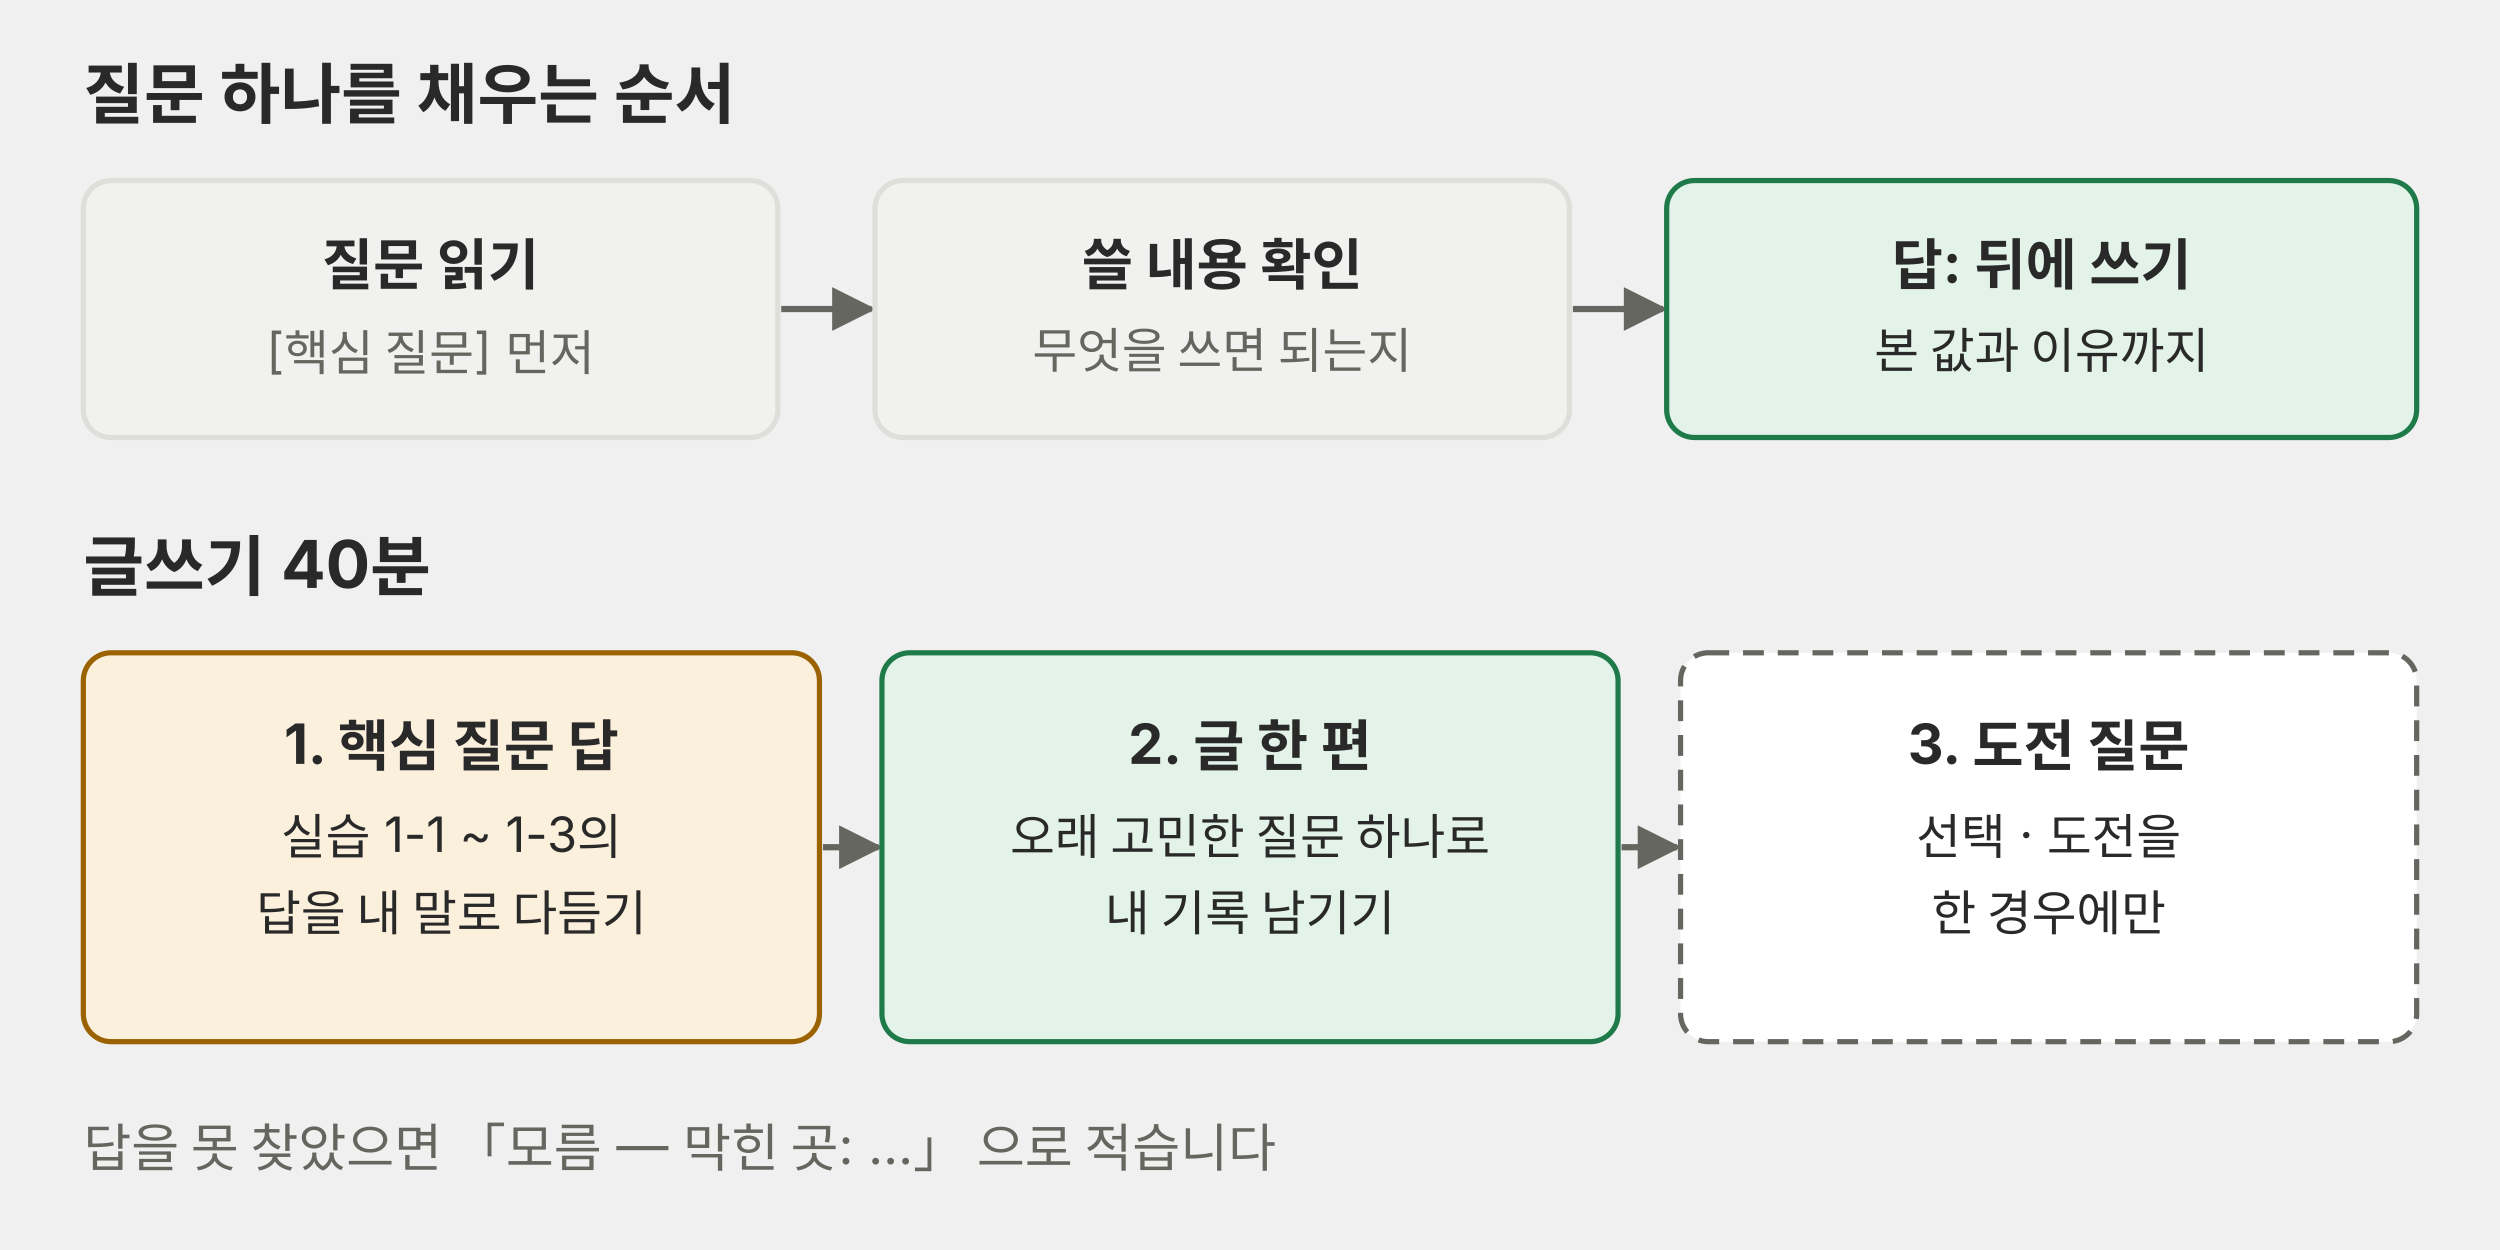
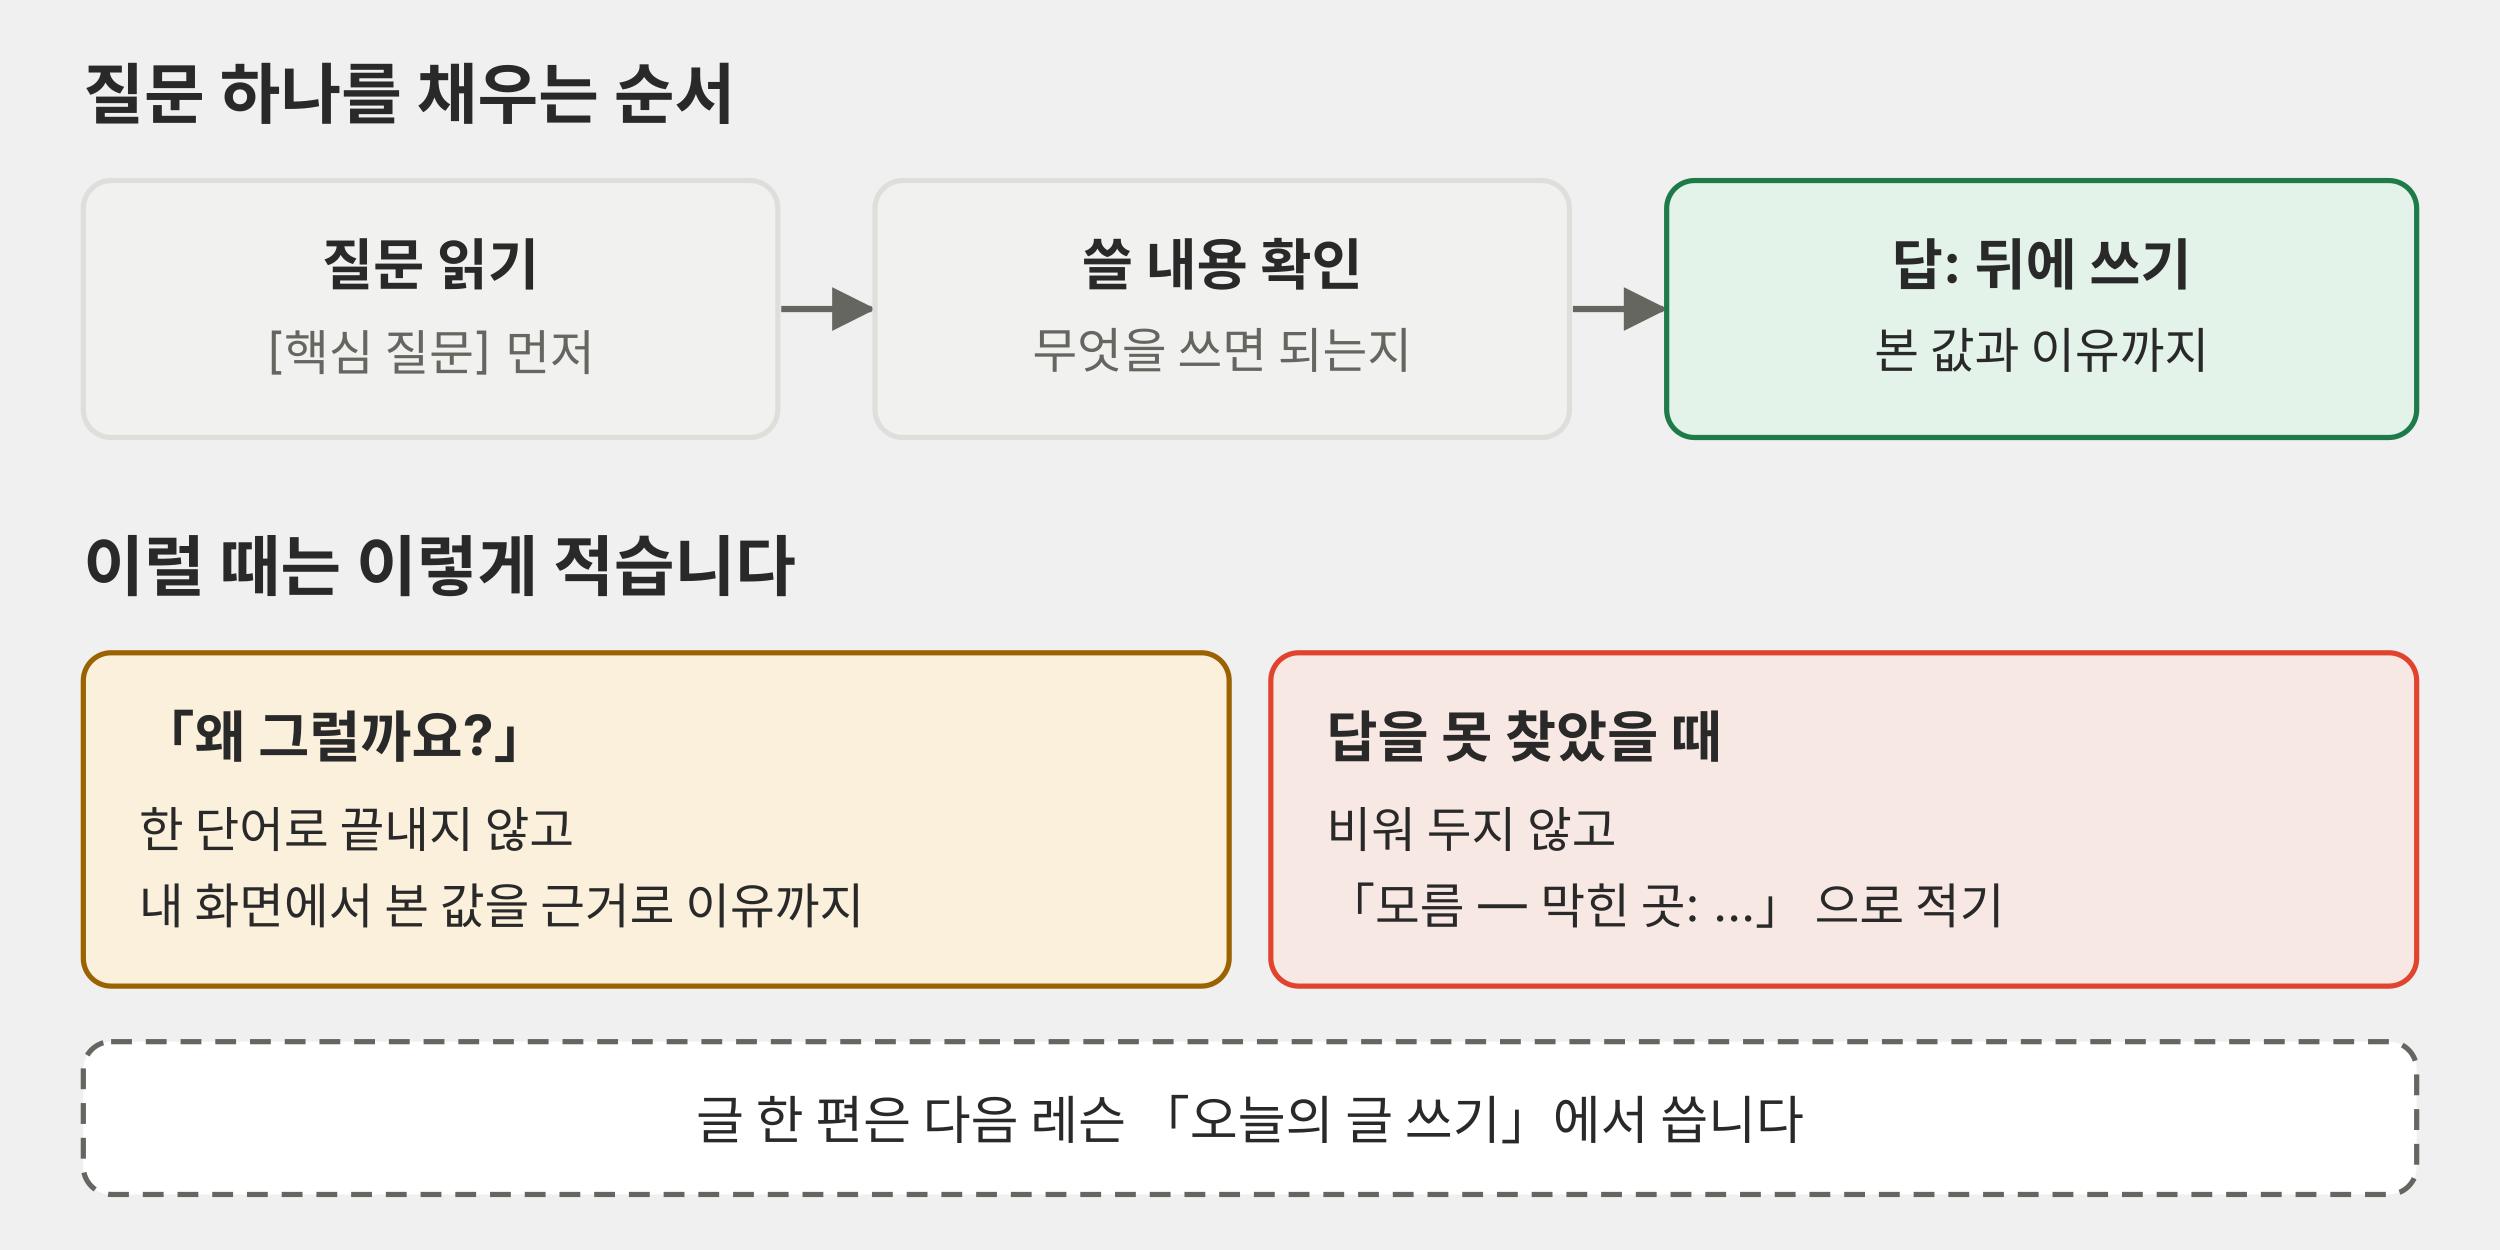
<svg xmlns="http://www.w3.org/2000/svg" viewBox="0 0 720 360" role="img">
  <defs>
    <marker id="a-p02" viewBox="0 0 10 10" refX="9" refY="5" markerWidth="7" markerHeight="7" orient="auto-start-reverse">
      <path d="M0,0 L10,5 L0,10 z" fill="#666660" />
    </marker>
  </defs>
  <g font-family="Pretendard, 'Noto Sans KR', -apple-system, 'Segoe UI', sans-serif" fill="#292929">
    <text x="24" y="34" font-size="19" font-weight="700">질문 하나를 채우는 순서</text>
    <rect x="24" y="52" width="200" height="74" rx="8" fill="#f1f1ef" stroke="#dededb" stroke-width="1.5" />
    <text x="124" y="82" font-size="16" text-anchor="middle" font-weight="700">질문 읽기</text>
    <text x="124" y="106" font-size="14" text-anchor="middle" fill="#666660">[핵심 질문] 먼저</text>
    <polyline points="225,89 251,89" fill="none" stroke="#666660" stroke-width="1.8" marker-end="url(#a-p02)" />
    <rect x="252" y="52" width="200" height="74" rx="8" fill="#f1f1ef" stroke="#dededb" stroke-width="1.5" />
    <text x="352" y="82" font-size="16" text-anchor="middle" font-weight="700">쓸 내용 확인</text>
    <text x="352" y="106" font-size="14" text-anchor="middle" fill="#666660">무엇을 쓰면 되는지</text>
    <polyline points="453,89 479,89" fill="none" stroke="#666660" stroke-width="1.8" marker-end="url(#a-p02)" />
    <rect x="480" y="52" width="216" height="74" rx="8" fill="#e4f3ea" stroke="#1f7a4a" stroke-width="1.5" />
    <text x="588" y="82" font-size="16" text-anchor="middle" font-weight="700">답: 뒤에 쓰기</text>
    <text x="588" y="106" font-size="14" text-anchor="middle">본 값과 이유까지</text>
-     <text x="24" y="170" font-size="19" font-weight="700">글쓰기 40분</text>
-     <rect x="24" y="188" width="212" height="112" rx="8" fill="#fbf0dc" stroke="#9a6200" stroke-width="1.5" />
-     <text x="130" y="220" font-size="16" text-anchor="middle" font-weight="700">1. 핵심 질문 답</text>
-     <text x="130" y="246" font-size="14" text-anchor="middle">실습 1-1 ~ 1-3의</text>
-     <text x="130" y="268" font-size="14" text-anchor="middle">답을 내 말로 다듬기</text>
-     <polyline points="237,244 253,244" fill="none" stroke="#666660" stroke-width="1.8" marker-end="url(#a-p02)" />
-     <rect x="254" y="188" width="212" height="112" rx="8" fill="#e4f3ea" stroke="#1f7a4a" stroke-width="1.5" />
-     <text x="360" y="220" font-size="16" text-anchor="middle" font-weight="700">2. 글 한 편</text>
-     <text x="360" y="246" font-size="14" text-anchor="middle">오래 고민한 질문 하나로</text>
-     <text x="360" y="268" font-size="14" text-anchor="middle">내 기록 남기기</text>
-     <polyline points="467,244 483,244" fill="none" stroke="#666660" stroke-width="1.8" marker-end="url(#a-p02)" />
-     <rect x="484" y="188" width="212" height="112" rx="8" fill="#ffffff" stroke="#666660" stroke-width="1.5" stroke-dasharray="6 4" />
-     <text x="590" y="220" font-size="16" text-anchor="middle" font-weight="700">3. 도전 질문</text>
-     <text x="590" y="246" font-size="14" text-anchor="middle">선택 · 도전을</text>
-     <text x="590" y="268" font-size="14" text-anchor="middle">한 경우에만</text>
-     <text x="24" y="336" font-size="15" fill="#666660">답을 못 찾았으면 「모름 — 막힌 곳: …」 으로 적습니다</text>
+     <text x="24" y="170" font-size="19" font-weight="700">이럴 때는 이렇게 적습니다</text>
+     <rect x="24" y="188" width="330" height="96" rx="8" fill="#fbf0dc" stroke="#9a6200" stroke-width="1.5" />
+     <text x="40" y="218" font-size="16" font-weight="700">「왜 그럴까요?」</text>
+     <text x="40" y="244" font-size="14">한 단어로 끝내지 않고</text>
+     <text x="40" y="266" font-size="14">내 화면에서 본 값을 근거로 이유까지</text>
+     <rect x="366" y="188" width="330" height="96" rx="8" fill="#f8e8e3" stroke="#e0442e" stroke-width="1.5" />
+     <text x="382" y="218" font-size="16" font-weight="700">답을 못 찾았을 때</text>
+     <text x="382" y="244" font-size="14">비워 두지 않고</text>
+     <text x="382" y="266" font-size="14">「모름 — 막힌 곳: …」 으로 적기</text>
+     <rect x="24" y="300" width="672" height="44" rx="8" fill="#ffffff" stroke="#666660" stroke-width="1.5" stroke-dasharray="6 4" />
+     <text x="360" y="328" font-size="15" text-anchor="middle">글 한 편은 다음 레슨 「오늘의 글 쓰기」에서 씁니다</text>
  </g>
</svg>
